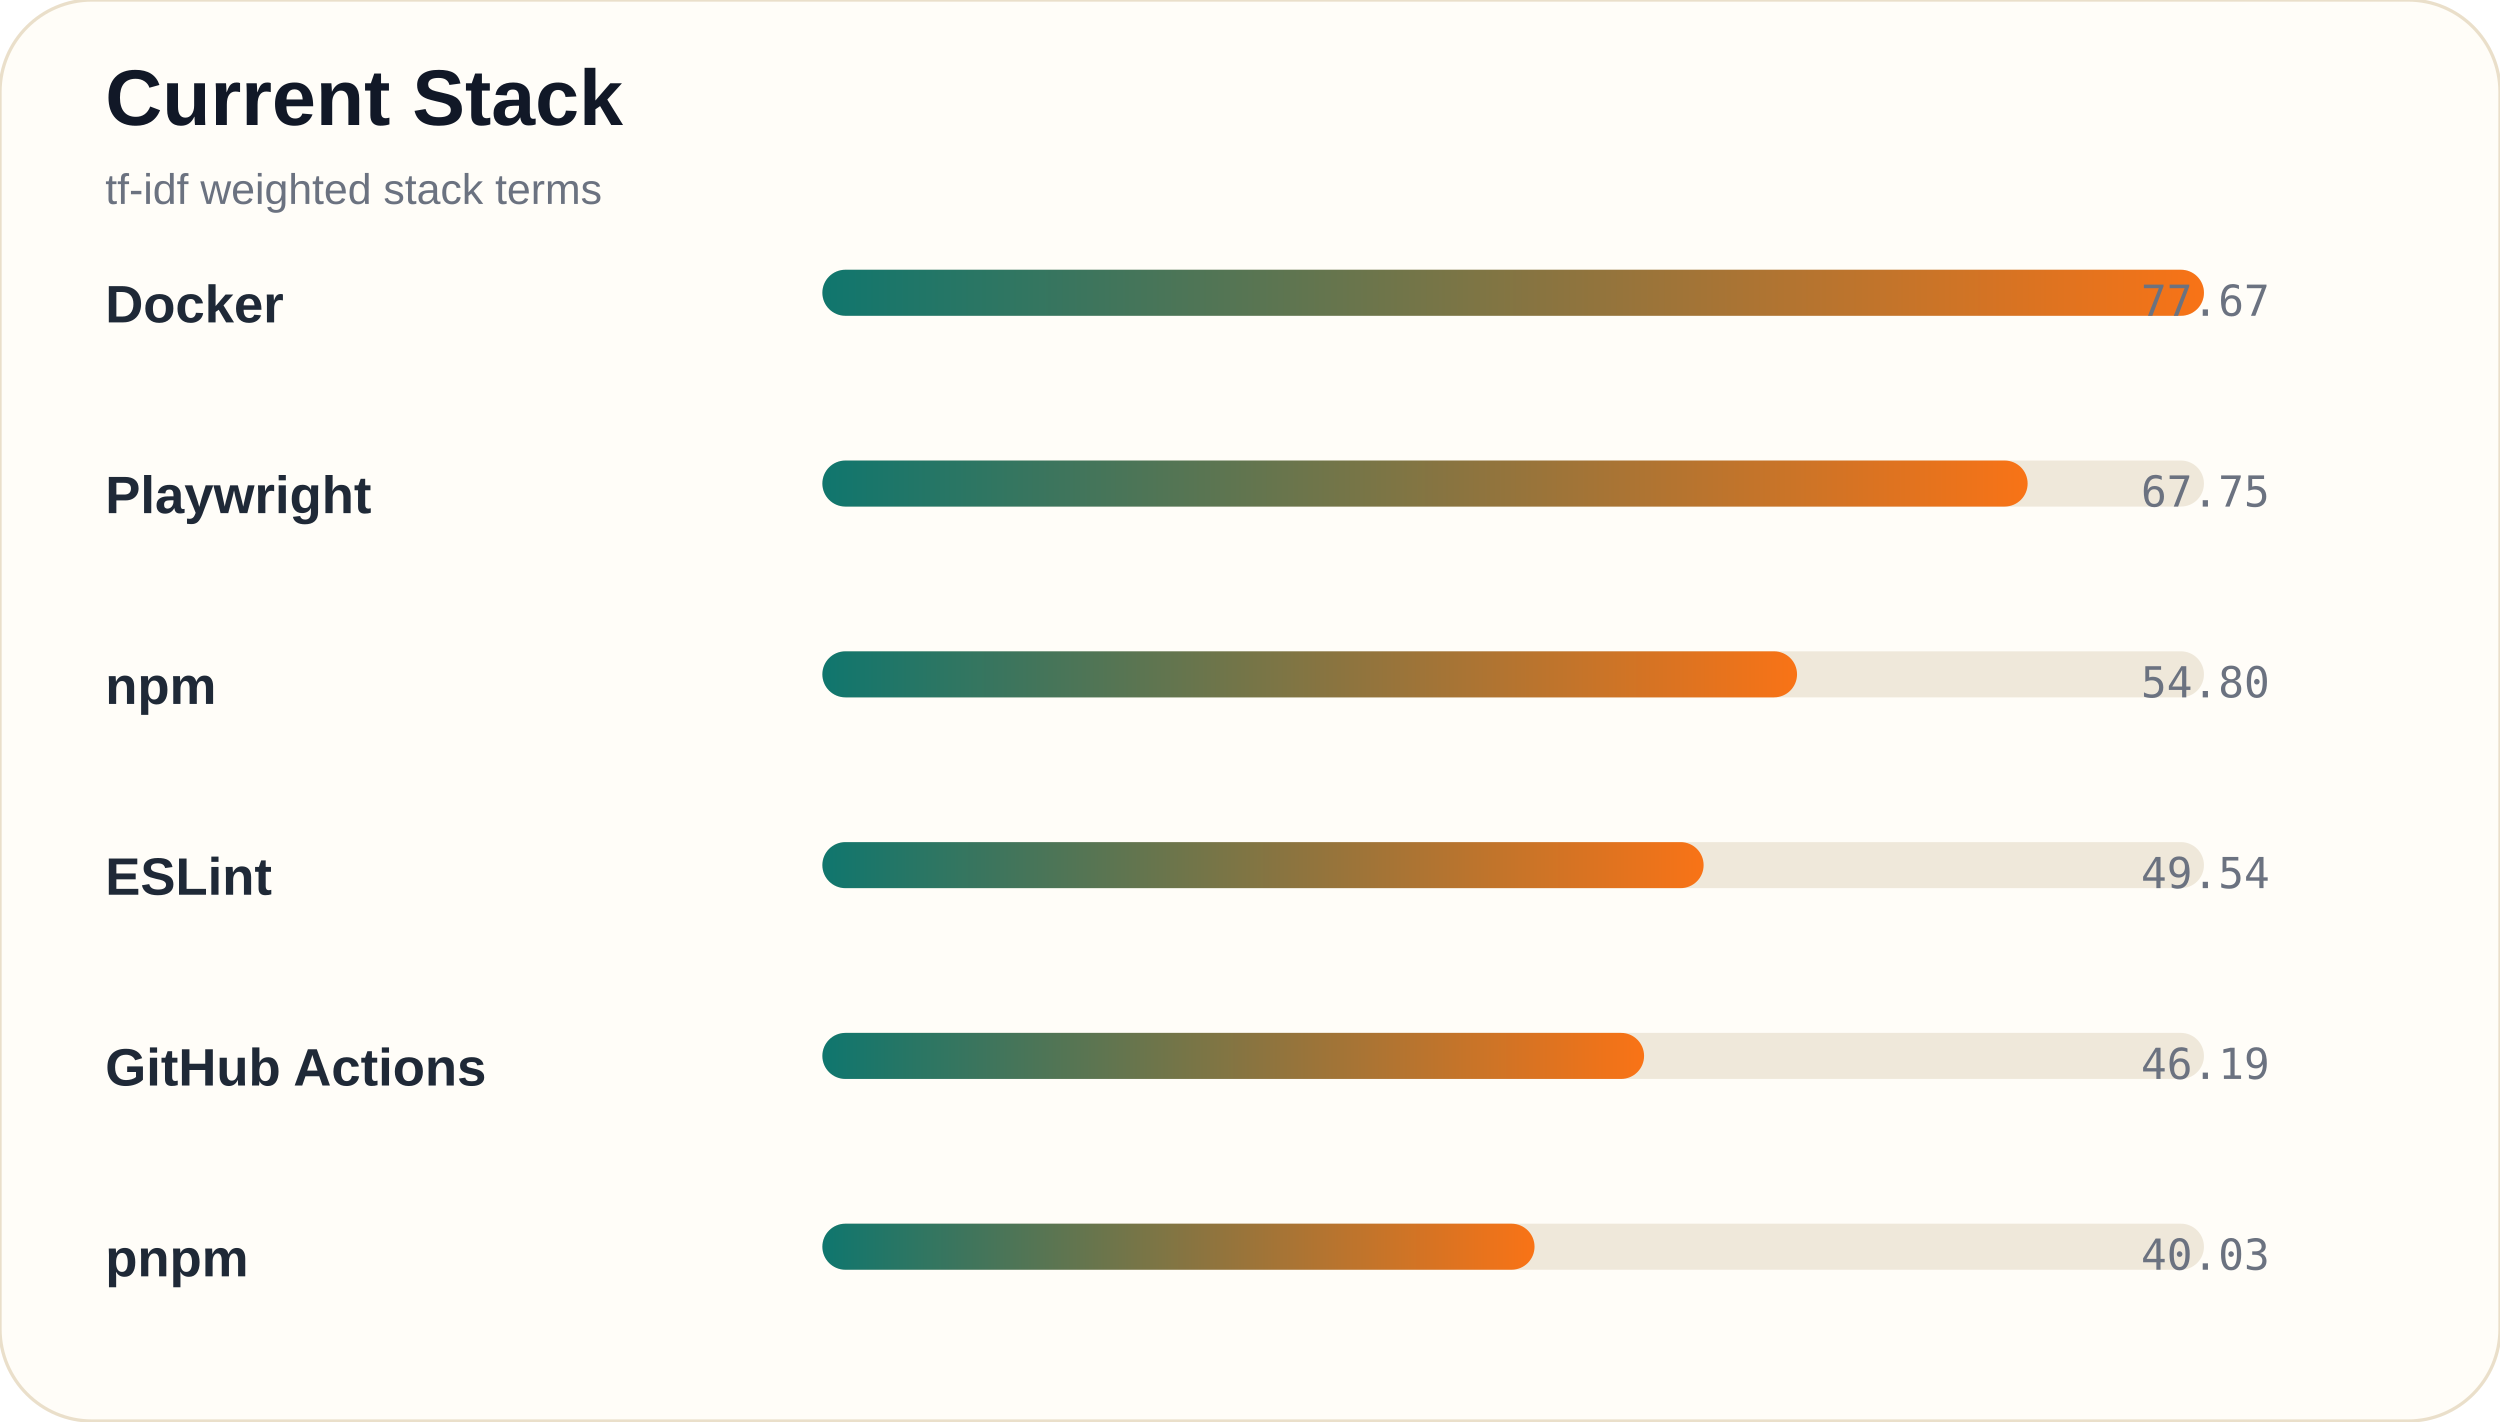
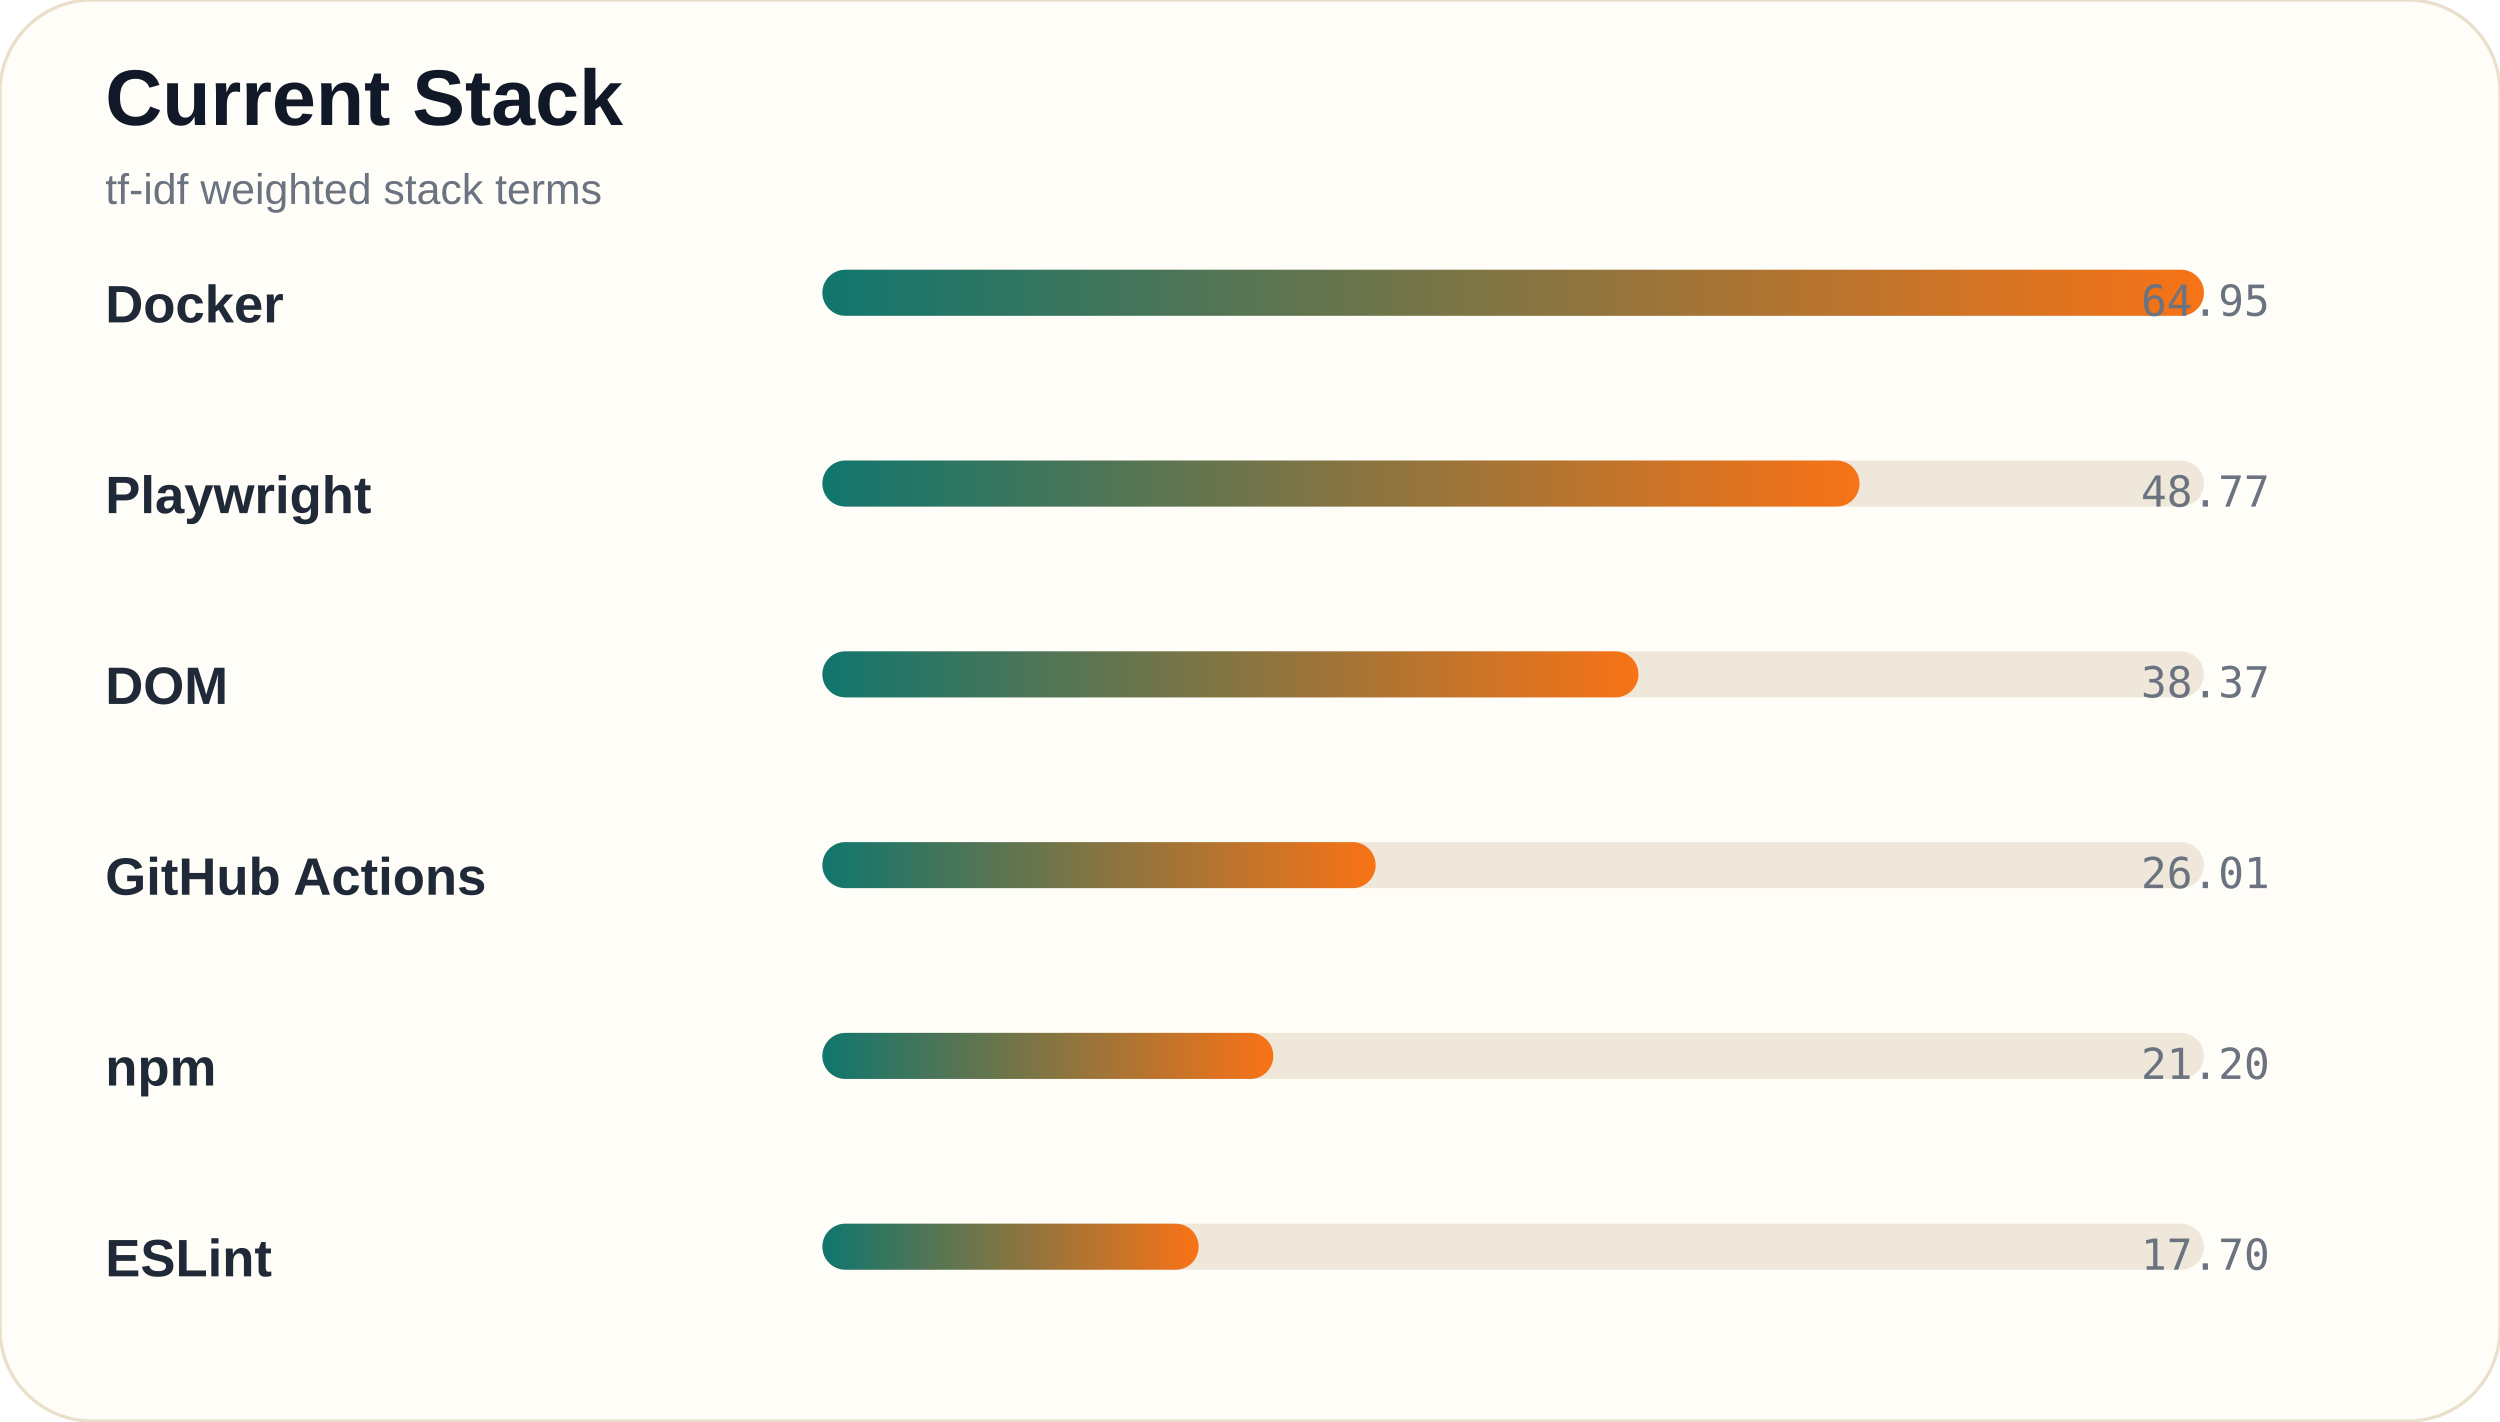
<svg xmlns="http://www.w3.org/2000/svg" width="760" height="432" viewBox="0 0 760 432" role="img" aria-label="Current Stack">
  <defs>
    <linearGradient id="bar" x1="0%" y1="0%" x2="100%" y2="0%">
      <stop offset="0%" stop-color="#0f766e" />
      <stop offset="100%" stop-color="#f97316" />
    </linearGradient>
  </defs>
  <rect width="760" height="432" rx="28" fill="#fffdf8" stroke="#eadfca" />
  <text x="32" y="38" font-family="Avenir Next, Helvetica Neue, Arial, sans-serif" font-size="24" font-weight="700" fill="#111827">Current Stack</text>
  <text x="32" y="62" font-family="Avenir Next, Helvetica Neue, Arial, sans-serif" font-size="13" fill="#6b7280">tf-idf weighted stack terms</text>
  <text x="32" y="98" font-family="Avenir Next, Helvetica Neue, Arial, sans-serif" font-size="16" font-weight="600" fill="#1f2937">Docker</text>
  <rect x="250" y="82" width="420" height="14" rx="7" fill="#efe8da" />
  <rect x="250" y="82" width="420.0" height="14" rx="7" fill="url(#bar)" />
-   <text x="690" y="96" text-anchor="end" font-family="SFMono-Regular, Menlo, monospace" font-size="13" fill="#6b7280">77.67</text>
+   <text x="690" y="96" text-anchor="end" font-family="SFMono-Regular, Menlo, monospace" font-size="13" fill="#6b7280">64.95</text>
  <text x="32" y="156" font-family="Avenir Next, Helvetica Neue, Arial, sans-serif" font-size="16" font-weight="600" fill="#1f2937">Playwright</text>
  <rect x="250" y="140" width="420" height="14" rx="7" fill="#efe8da" />
-   <rect x="250" y="140" width="366.4" height="14" rx="7" fill="url(#bar)" />
-   <text x="690" y="154" text-anchor="end" font-family="SFMono-Regular, Menlo, monospace" font-size="13" fill="#6b7280">67.75</text>
-   <text x="32" y="214" font-family="Avenir Next, Helvetica Neue, Arial, sans-serif" font-size="16" font-weight="600" fill="#1f2937">npm</text>
+   <rect x="250" y="140" width="315.3" height="14" rx="7" fill="url(#bar)" />
+   <text x="690" y="154" text-anchor="end" font-family="SFMono-Regular, Menlo, monospace" font-size="13" fill="#6b7280">48.77</text>
+   <text x="32" y="214" font-family="Avenir Next, Helvetica Neue, Arial, sans-serif" font-size="16" font-weight="600" fill="#1f2937">DOM</text>
  <rect x="250" y="198" width="420" height="14" rx="7" fill="#efe8da" />
-   <rect x="250" y="198" width="296.3" height="14" rx="7" fill="url(#bar)" />
-   <text x="690" y="212" text-anchor="end" font-family="SFMono-Regular, Menlo, monospace" font-size="13" fill="#6b7280">54.80</text>
-   <text x="32" y="272" font-family="Avenir Next, Helvetica Neue, Arial, sans-serif" font-size="16" font-weight="600" fill="#1f2937">ESLint</text>
+   <rect x="250" y="198" width="248.1" height="14" rx="7" fill="url(#bar)" />
+   <text x="690" y="212" text-anchor="end" font-family="SFMono-Regular, Menlo, monospace" font-size="13" fill="#6b7280">38.37</text>
+   <text x="32" y="272" font-family="Avenir Next, Helvetica Neue, Arial, sans-serif" font-size="16" font-weight="600" fill="#1f2937">GitHub Actions</text>
  <rect x="250" y="256" width="420" height="14" rx="7" fill="#efe8da" />
-   <rect x="250" y="256" width="267.9" height="14" rx="7" fill="url(#bar)" />
-   <text x="690" y="270" text-anchor="end" font-family="SFMono-Regular, Menlo, monospace" font-size="13" fill="#6b7280">49.54</text>
-   <text x="32" y="330" font-family="Avenir Next, Helvetica Neue, Arial, sans-serif" font-size="16" font-weight="600" fill="#1f2937">GitHub Actions</text>
+   <rect x="250" y="256" width="168.2" height="14" rx="7" fill="url(#bar)" />
+   <text x="690" y="270" text-anchor="end" font-family="SFMono-Regular, Menlo, monospace" font-size="13" fill="#6b7280">26.01</text>
+   <text x="32" y="330" font-family="Avenir Next, Helvetica Neue, Arial, sans-serif" font-size="16" font-weight="600" fill="#1f2937">npm</text>
  <rect x="250" y="314" width="420" height="14" rx="7" fill="#efe8da" />
-   <rect x="250" y="314" width="249.8" height="14" rx="7" fill="url(#bar)" />
-   <text x="690" y="328" text-anchor="end" font-family="SFMono-Regular, Menlo, monospace" font-size="13" fill="#6b7280">46.19</text>
-   <text x="32" y="388" font-family="Avenir Next, Helvetica Neue, Arial, sans-serif" font-size="16" font-weight="600" fill="#1f2937">pnpm</text>
+   <rect x="250" y="314" width="137.1" height="14" rx="7" fill="url(#bar)" />
+   <text x="690" y="328" text-anchor="end" font-family="SFMono-Regular, Menlo, monospace" font-size="13" fill="#6b7280">21.20</text>
+   <text x="32" y="388" font-family="Avenir Next, Helvetica Neue, Arial, sans-serif" font-size="16" font-weight="600" fill="#1f2937">ESLint</text>
  <rect x="250" y="372" width="420" height="14" rx="7" fill="#efe8da" />
-   <rect x="250" y="372" width="216.5" height="14" rx="7" fill="url(#bar)" />
-   <text x="690" y="386" text-anchor="end" font-family="SFMono-Regular, Menlo, monospace" font-size="13" fill="#6b7280">40.03</text>
+   <rect x="250" y="372" width="114.4" height="14" rx="7" fill="url(#bar)" />
+   <text x="690" y="386" text-anchor="end" font-family="SFMono-Regular, Menlo, monospace" font-size="13" fill="#6b7280">17.70</text>
</svg>
